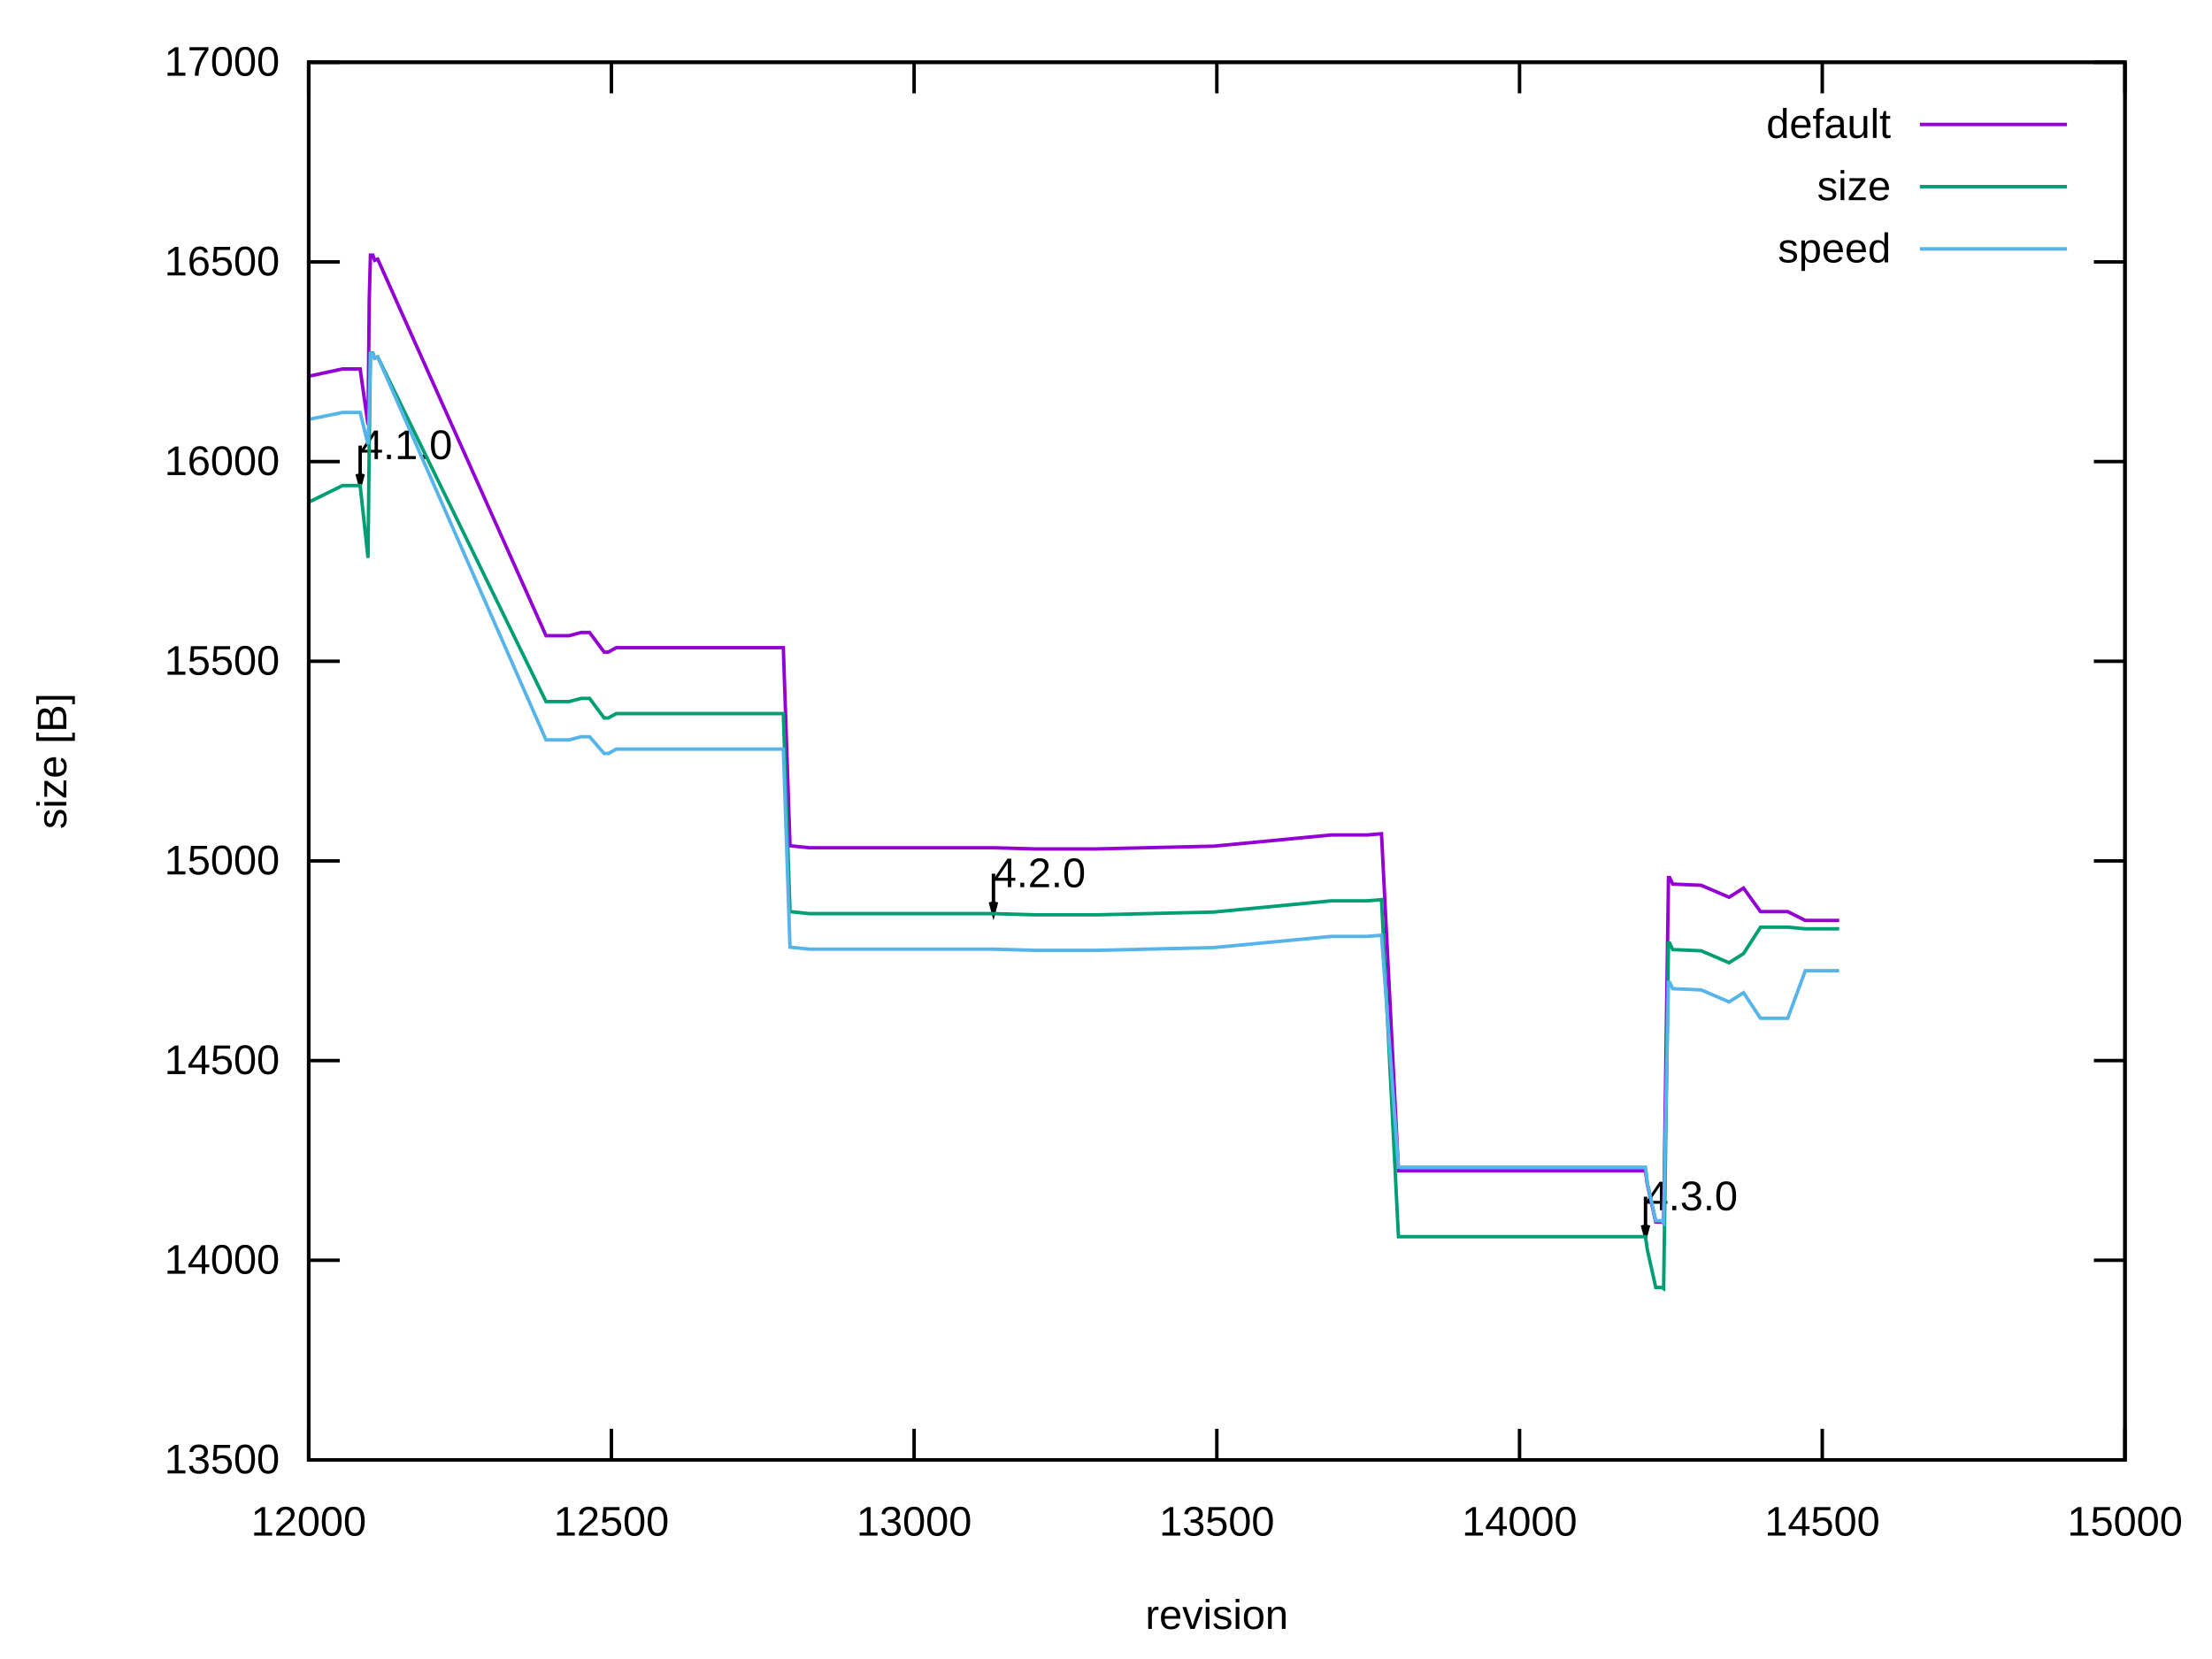
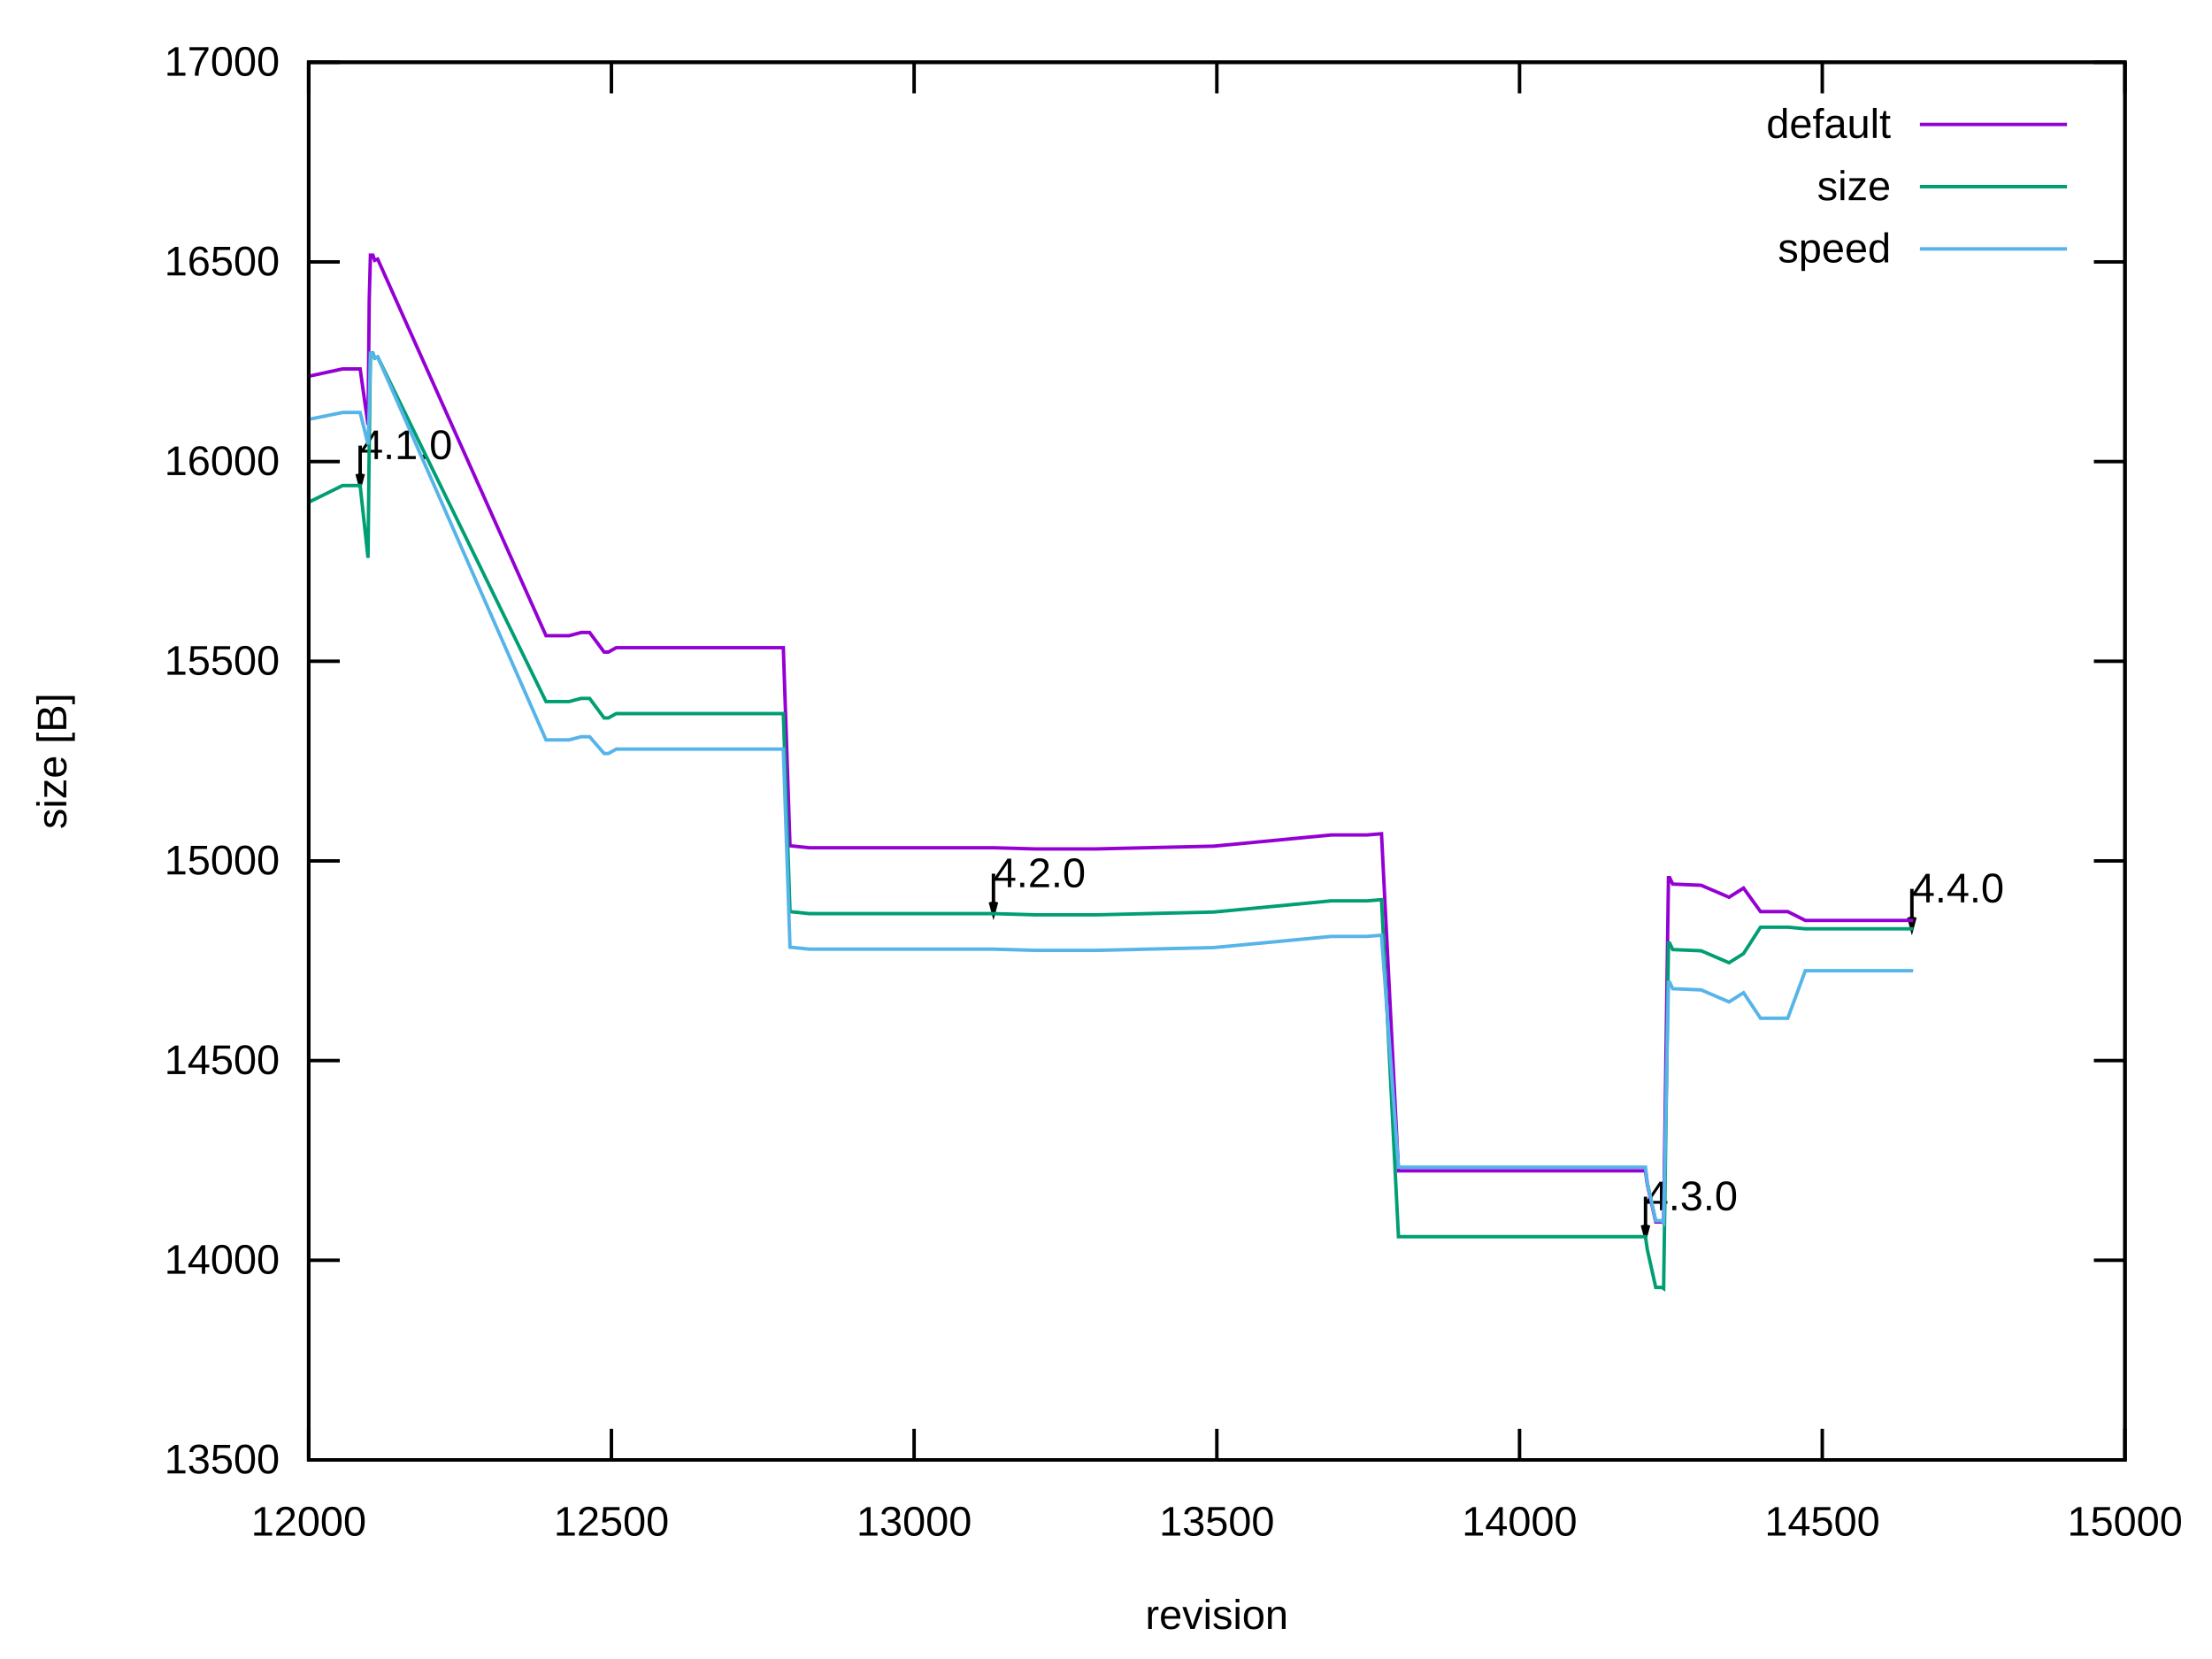
<svg xmlns="http://www.w3.org/2000/svg" xmlns:xlink="http://www.w3.org/1999/xlink" width="640" height="480" viewBox="0 0 640 480">
  <g id="gnuplot_canvas">
    <rect x="0" y="0" width="640" height="480" fill="none" />
    <defs>
      <circle id="gpDot" r="0.5" stroke-width="0.5" stroke="currentColor" />
      <path id="gpPt0" stroke-width="0.222" stroke="currentColor" d="M-1,0 h2 M0,-1 v2" />
      <path id="gpPt1" stroke-width="0.222" stroke="currentColor" d="M-1,-1 L1,1 M1,-1 L-1,1" />
      <path id="gpPt2" stroke-width="0.222" stroke="currentColor" d="M-1,0 L1,0 M0,-1 L0,1 M-1,-1 L1,1 M-1,1 L1,-1" />
      <rect id="gpPt3" stroke-width="0.222" stroke="currentColor" x="-1" y="-1" width="2" height="2" />
      <rect id="gpPt4" stroke-width="0.222" stroke="currentColor" fill="currentColor" x="-1" y="-1" width="2" height="2" />
      <circle id="gpPt5" stroke-width="0.222" stroke="currentColor" cx="0" cy="0" r="1" />
      <use xlink:href="#gpPt5" id="gpPt6" fill="currentColor" stroke="none" />
      <path id="gpPt7" stroke-width="0.222" stroke="currentColor" d="M0,-1.33 L-1.33,0.67 L1.33,0.67 z" />
      <use xlink:href="#gpPt7" id="gpPt8" fill="currentColor" stroke="none" />
      <use xlink:href="#gpPt7" id="gpPt9" stroke="currentColor" transform="rotate(180)" />
      <use xlink:href="#gpPt9" id="gpPt10" fill="currentColor" stroke="none" />
      <use xlink:href="#gpPt3" id="gpPt11" stroke="currentColor" transform="rotate(45)" />
      <use xlink:href="#gpPt11" id="gpPt12" fill="currentColor" stroke="none" />
      <path id="gpPt13" stroke-width="0.222" stroke="currentColor" d="M0,1.330 L1.265,0.411 L0.782,-1.067 L-0.782,-1.076 L-1.265,0.411 z" />
      <use xlink:href="#gpPt13" id="gpPt14" fill="currentColor" stroke="none" />
      <filter id="textbox" filterUnits="objectBoundingBox" x="0" y="0" height="1" width="1">
        <feFlood flood-color="white" flood-opacity="1" result="bgnd" />
        <feComposite in="SourceGraphic" in2="bgnd" operator="atop" />
      </filter>
      <filter id="greybox" filterUnits="objectBoundingBox" x="0" y="0" height="1" width="1">
        <feFlood flood-color="lightgrey" flood-opacity="1" result="grey" />
        <feComposite in="SourceGraphic" in2="grey" operator="atop" />
      </filter>
    </defs>
    <g fill="none" color="white" stroke="currentColor" stroke-width="1.00" stroke-linecap="butt" stroke-linejoin="miter">
</g>
    <g fill="none" color="black" stroke="currentColor" stroke-width="1.00" stroke-linecap="butt" stroke-linejoin="miter">
      <path stroke="black" d="M89.31,422.40 L98.31,422.40 M614.82,422.40 L605.82,422.40  " />
      <g transform="translate(80.92,426.30)" stroke="none" fill="black" font-family="Arial" font-size="12.00" text-anchor="end">
        <text>
          <tspan font-family="Arial"> 13500</tspan>
        </text>
      </g>
    </g>
    <g fill="none" color="black" stroke="currentColor" stroke-width="1.00" stroke-linecap="butt" stroke-linejoin="miter">
      <path stroke="black" d="M89.31,364.63 L98.31,364.63 M614.82,364.63 L605.82,364.63  " />
      <g transform="translate(80.92,368.53)" stroke="none" fill="black" font-family="Arial" font-size="12.00" text-anchor="end">
        <text>
          <tspan font-family="Arial"> 14000</tspan>
        </text>
      </g>
    </g>
    <g fill="none" color="black" stroke="currentColor" stroke-width="1.00" stroke-linecap="butt" stroke-linejoin="miter">
      <path stroke="black" d="M89.31,306.86 L98.31,306.86 M614.82,306.86 L605.82,306.86  " />
      <g transform="translate(80.92,310.76)" stroke="none" fill="black" font-family="Arial" font-size="12.00" text-anchor="end">
        <text>
          <tspan font-family="Arial"> 14500</tspan>
        </text>
      </g>
    </g>
    <g fill="none" color="black" stroke="currentColor" stroke-width="1.00" stroke-linecap="butt" stroke-linejoin="miter">
      <path stroke="black" d="M89.31,249.09 L98.31,249.09 M614.82,249.09 L605.82,249.09  " />
      <g transform="translate(80.92,252.99)" stroke="none" fill="black" font-family="Arial" font-size="12.00" text-anchor="end">
        <text>
          <tspan font-family="Arial"> 15000</tspan>
        </text>
      </g>
    </g>
    <g fill="none" color="black" stroke="currentColor" stroke-width="1.00" stroke-linecap="butt" stroke-linejoin="miter">
      <path stroke="black" d="M89.31,191.32 L98.31,191.32 M614.82,191.32 L605.82,191.32  " />
      <g transform="translate(80.92,195.22)" stroke="none" fill="black" font-family="Arial" font-size="12.00" text-anchor="end">
        <text>
          <tspan font-family="Arial"> 15500</tspan>
        </text>
      </g>
    </g>
    <g fill="none" color="black" stroke="currentColor" stroke-width="1.00" stroke-linecap="butt" stroke-linejoin="miter">
      <path stroke="black" d="M89.31,133.55 L98.31,133.55 M614.82,133.55 L605.82,133.55  " />
      <g transform="translate(80.92,137.45)" stroke="none" fill="black" font-family="Arial" font-size="12.00" text-anchor="end">
        <text>
          <tspan font-family="Arial"> 16000</tspan>
        </text>
      </g>
    </g>
    <g fill="none" color="black" stroke="currentColor" stroke-width="1.00" stroke-linecap="butt" stroke-linejoin="miter">
      <path stroke="black" d="M89.31,75.78 L98.31,75.78 M614.82,75.78 L605.82,75.78  " />
      <g transform="translate(80.92,79.68)" stroke="none" fill="black" font-family="Arial" font-size="12.00" text-anchor="end">
        <text>
          <tspan font-family="Arial"> 16500</tspan>
        </text>
      </g>
    </g>
    <g fill="none" color="black" stroke="currentColor" stroke-width="1.00" stroke-linecap="butt" stroke-linejoin="miter">
      <path stroke="black" d="M89.31,18.01 L98.31,18.01 M614.82,18.01 L605.82,18.01  " />
      <g transform="translate(80.92,21.91)" stroke="none" fill="black" font-family="Arial" font-size="12.00" text-anchor="end">
        <text>
          <tspan font-family="Arial"> 17000</tspan>
        </text>
      </g>
    </g>
    <g fill="none" color="black" stroke="currentColor" stroke-width="1.00" stroke-linecap="butt" stroke-linejoin="miter">
      <path stroke="black" d="M89.31,422.40 L89.31,413.40 M89.31,18.01 L89.31,27.01  " />
      <g transform="translate(89.31,444.30)" stroke="none" fill="black" font-family="Arial" font-size="12.00" text-anchor="middle">
        <text>
          <tspan font-family="Arial"> 12000</tspan>
        </text>
      </g>
    </g>
    <g fill="none" color="black" stroke="currentColor" stroke-width="1.00" stroke-linecap="butt" stroke-linejoin="miter">
      <path stroke="black" d="M176.90,422.40 L176.90,413.40 M176.90,18.01 L176.90,27.01  " />
      <g transform="translate(176.90,444.30)" stroke="none" fill="black" font-family="Arial" font-size="12.00" text-anchor="middle">
        <text>
          <tspan font-family="Arial"> 12500</tspan>
        </text>
      </g>
    </g>
    <g fill="none" color="black" stroke="currentColor" stroke-width="1.00" stroke-linecap="butt" stroke-linejoin="miter">
      <path stroke="black" d="M264.48,422.40 L264.48,413.40 M264.48,18.01 L264.48,27.01  " />
      <g transform="translate(264.48,444.30)" stroke="none" fill="black" font-family="Arial" font-size="12.00" text-anchor="middle">
        <text>
          <tspan font-family="Arial"> 13000</tspan>
        </text>
      </g>
    </g>
    <g fill="none" color="black" stroke="currentColor" stroke-width="1.00" stroke-linecap="butt" stroke-linejoin="miter">
      <path stroke="black" d="M352.07,422.40 L352.07,413.40 M352.07,18.01 L352.07,27.01  " />
      <g transform="translate(352.07,444.30)" stroke="none" fill="black" font-family="Arial" font-size="12.00" text-anchor="middle">
        <text>
          <tspan font-family="Arial"> 13500</tspan>
        </text>
      </g>
    </g>
    <g fill="none" color="black" stroke="currentColor" stroke-width="1.00" stroke-linecap="butt" stroke-linejoin="miter">
      <path stroke="black" d="M439.65,422.40 L439.65,413.40 M439.65,18.01 L439.65,27.01  " />
      <g transform="translate(439.65,444.30)" stroke="none" fill="black" font-family="Arial" font-size="12.00" text-anchor="middle">
        <text>
          <tspan font-family="Arial"> 14000</tspan>
        </text>
      </g>
    </g>
    <g fill="none" color="black" stroke="currentColor" stroke-width="1.00" stroke-linecap="butt" stroke-linejoin="miter">
      <path stroke="black" d="M527.24,422.40 L527.24,413.40 M527.24,18.01 L527.24,27.01  " />
      <g transform="translate(527.24,444.30)" stroke="none" fill="black" font-family="Arial" font-size="12.00" text-anchor="middle">
        <text>
          <tspan font-family="Arial"> 14500</tspan>
        </text>
      </g>
    </g>
    <g fill="none" color="black" stroke="currentColor" stroke-width="1.00" stroke-linecap="butt" stroke-linejoin="miter">
      <path stroke="black" d="M614.82,422.40 L614.82,413.40 M614.82,18.01 L614.82,27.01  " />
      <g transform="translate(614.82,444.30)" stroke="none" fill="black" font-family="Arial" font-size="12.00" text-anchor="middle">
        <text>
          <tspan font-family="Arial"> 15000</tspan>
        </text>
      </g>
    </g>
    <g fill="none" color="black" stroke="currentColor" stroke-width="1.00" stroke-linecap="butt" stroke-linejoin="miter">
</g>
    <g fill="none" color="black" stroke="currentColor" stroke-width="1.00" stroke-linecap="butt" stroke-linejoin="miter">
      <path stroke="black" d="M89.31,18.01 L89.31,422.40 L614.82,422.40 L614.82,18.01 L89.31,18.01 Z  " />
      <g transform="translate(104.20,132.83)" stroke="none" fill="black" font-family="Arial" font-size="12.00" text-anchor="start">
        <text>
          <tspan font-family="Arial">4.1.0</tspan>
        </text>
      </g>
      <g transform="translate(287.43,256.69)" stroke="none" fill="black" font-family="Arial" font-size="12.00" text-anchor="start">
        <text>
          <tspan font-family="Arial">4.2.0</tspan>
        </text>
      </g>
      <g transform="translate(476.09,350.16)" stroke="none" fill="black" font-family="Arial" font-size="12.00" text-anchor="start">
        <text>
          <tspan font-family="Arial">4.3.0</tspan>
        </text>
      </g>
-       <path stroke="black" d="M103.32,137.13 L104.21,140.47 L105.10,137.13 M104.21,128.92 L104.21,140.47 M286.55,260.99 L287.44,264.33 L288.33,260.99   M287.44,252.78 L287.44,264.33 M475.21,354.46 L476.10,357.80 L476.99,354.46 M476.10,346.25 L476.10,357.80  " />
+       <g transform="translate(553.16,261.08)" stroke="none" fill="black" font-family="Arial" font-size="12.00" text-anchor="start">
+         <text>
+           <tspan font-family="Arial">4.4.0</tspan>
+         </text>
+       </g>
+       <path stroke="black" d="M103.32,137.13 L104.21,140.47 L105.10,137.13 M104.21,128.92 L104.21,140.47 M286.55,260.99 L287.44,264.33 L288.33,260.99   M287.44,252.78 L287.44,264.33 M475.21,354.46 L476.10,357.80 L476.99,354.46 M476.10,346.25 L476.10,357.80 M552.28,265.38   L553.17,268.72 L554.06,265.38 M553.17,257.17 L553.17,268.72  " />
    </g>
    <g fill="none" color="black" stroke="currentColor" stroke-width="1.00" stroke-linecap="butt" stroke-linejoin="miter">
      <g transform="translate(19.18,220.21) rotate(270)" stroke="none" fill="black" font-family="Arial" font-size="12.00" text-anchor="middle">
        <text>
          <tspan font-family="Arial">size [B]</tspan>
        </text>
      </g>
    </g>
    <g fill="none" color="black" stroke="currentColor" stroke-width="1.00" stroke-linecap="butt" stroke-linejoin="miter">
      <g transform="translate(352.06,471.30)" stroke="none" fill="black" font-family="Arial" font-size="12.00" text-anchor="middle">
        <text>
          <tspan font-family="Arial">revision</tspan>
        </text>
      </g>
    </g>
    <g fill="none" color="black" stroke="currentColor" stroke-width="1.00" stroke-linecap="butt" stroke-linejoin="miter">
</g>
    <g id="gnuplot_plot_1">
      <g fill="none" color="black" stroke="currentColor" stroke-width="1.00" stroke-linecap="butt" stroke-linejoin="miter">
        <g transform="translate(547.09,39.91)" stroke="none" fill="black" font-family="Arial" font-size="12.00" text-anchor="end">
          <text>
            <tspan font-family="Arial">default</tspan>
          </text>
        </g>
      </g>
      <g fill="none" color="black" stroke="currentColor" stroke-width="1.00" stroke-linecap="butt" stroke-linejoin="miter">
-         <path stroke="rgb(148,   0, 211)" d="M555.48,36.01 L598.04,36.01 M89.49,108.82 L99.12,106.74 L104.20,106.74 L106.48,122.92 L106.83,86.76 L107.18,73.82   L107.88,73.82 L108.40,75.32 L109.28,74.97 L157.98,183.93 L162.01,183.93 L164.63,183.93 L168.14,183.00 L170.59,183.00   L174.79,188.66 L176.02,188.66 L178.30,187.39 L201.77,187.39 L207.20,187.39 L210.00,187.39 L210.53,187.39 L219.99,187.39   L226.64,187.39 L228.57,244.70 L234.18,245.28 L240.31,245.28 L242.58,245.28 L245.39,245.28 L246.96,245.28 L259.05,245.28   L287.43,245.28 L299.51,245.62 L317.03,245.62 L351.19,244.82 L385.17,241.58 L386.92,241.58 L388.68,241.58 L395.51,241.58   L399.71,241.23 L404.62,338.75 L422.13,338.75 L439.65,338.75 L471.88,338.75 L476.09,338.75 L476.61,342.56 L479.06,353.54   L480.81,353.54 L481.34,353.88 L482.74,253.94 L483.09,253.94 L483.97,255.79 L492.20,256.14 L500.26,259.60 L504.46,256.95   L509.37,263.76 L510.59,263.76 L517.25,263.76 L522.33,266.31 L528.99,266.31 L532.14,266.31  " />
+         <path stroke="rgb(148,   0, 211)" d="M555.48,36.01 L598.04,36.01 M89.49,108.82 L99.12,106.74 L104.20,106.74 L106.48,122.92 L106.83,86.76 L107.18,73.82   L107.88,73.82 L108.40,75.32 L109.28,74.97 L157.98,183.93 L162.01,183.93 L164.63,183.93 L168.14,183.00 L170.59,183.00   L174.79,188.66 L176.02,188.66 L178.30,187.39 L201.77,187.39 L207.20,187.39 L210.00,187.39 L210.53,187.39 L219.99,187.39   L226.64,187.39 L228.57,244.70 L234.18,245.28 L240.31,245.28 L242.58,245.28 L245.39,245.28 L246.96,245.28 L259.05,245.28   L287.43,245.28 L299.51,245.62 L317.03,245.62 L351.19,244.82 L385.17,241.58 L386.92,241.58 L388.68,241.58 L395.51,241.58   L399.71,241.23 L404.62,338.75 L422.13,338.75 L439.65,338.75 L471.88,338.75 L476.09,338.75 L476.61,342.56 L479.06,353.54   L480.81,353.54 L481.34,353.88 L482.74,253.94 L483.09,253.94 L483.97,255.79 L492.20,256.14 L500.26,259.60 L504.46,256.95   L509.37,263.76 L510.59,263.76 L517.25,263.76 L522.33,266.31 L528.99,266.31 L532.14,266.31 L553.16,266.31 L553.51,266.42    " />
      </g>
    </g>
    <g id="gnuplot_plot_2">
      <g fill="none" color="black" stroke="currentColor" stroke-width="1.00" stroke-linecap="butt" stroke-linejoin="miter">
        <g transform="translate(547.09,57.91)" stroke="none" fill="black" font-family="Arial" font-size="12.00" text-anchor="end">
          <text>
            <tspan font-family="Arial">size</tspan>
          </text>
        </g>
      </g>
      <g fill="none" color="black" stroke="currentColor" stroke-width="1.00" stroke-linecap="butt" stroke-linejoin="miter">
-         <path stroke="rgb(  0, 158, 115)" d="M555.48,54.01 L598.04,54.01 M89.49,145.22 L99.12,140.48 L104.20,140.48 L106.48,161.40 L106.83,128.70 L107.18,102.12   L107.88,102.12 L108.40,103.63 L109.28,103.28 L157.98,202.99 L162.01,202.99 L164.63,202.99 L168.14,202.07 L170.59,202.07   L174.79,207.73 L176.02,207.73 L178.30,206.46 L201.77,206.46 L207.20,206.46 L210.00,206.46 L210.53,206.46 L219.99,206.46   L226.64,206.46 L228.57,263.76 L234.18,264.34 L240.31,264.34 L242.58,264.34 L245.39,264.34 L246.96,264.34 L259.05,264.34   L287.43,264.34 L299.51,264.69 L317.03,264.69 L351.19,263.88 L385.17,260.64 L386.92,260.64 L388.68,260.64 L395.51,260.64   L399.71,260.30 L404.62,357.81 L422.13,357.81 L439.65,357.81 L471.88,357.81 L476.09,357.81 L476.61,361.51 L479.06,372.49   L480.81,372.49 L481.34,372.83 L482.74,272.89 L483.09,272.89 L483.97,274.74 L492.20,275.09 L500.26,278.55 L504.46,275.90   L509.37,268.27 L510.59,268.27 L517.25,268.27 L522.33,268.73 L528.99,268.73 L532.14,268.73  " />
+         <path stroke="rgb(  0, 158, 115)" d="M555.48,54.01 L598.04,54.01 M89.49,145.22 L99.12,140.48 L104.20,140.48 L106.48,161.40 L106.83,128.70 L107.18,102.12   L107.88,102.12 L108.40,103.63 L109.28,103.28 L157.98,202.99 L162.01,202.99 L164.63,202.99 L168.14,202.07 L170.59,202.07   L174.79,207.73 L176.02,207.73 L178.30,206.46 L201.77,206.46 L207.20,206.46 L210.00,206.46 L210.53,206.46 L219.99,206.46   L226.64,206.46 L228.57,263.76 L234.18,264.34 L240.31,264.34 L242.58,264.34 L245.39,264.34 L246.96,264.34 L259.05,264.34   L287.43,264.34 L299.51,264.69 L317.03,264.69 L351.19,263.88 L385.17,260.64 L386.92,260.64 L388.68,260.64 L395.51,260.64   L399.71,260.30 L404.62,357.81 L422.13,357.81 L439.65,357.81 L471.88,357.81 L476.09,357.81 L476.61,361.51 L479.06,372.49   L480.81,372.49 L481.34,372.83 L482.74,272.89 L483.09,272.89 L483.97,274.74 L492.20,275.09 L500.26,278.55 L504.46,275.90   L509.37,268.27 L510.59,268.27 L517.25,268.27 L522.33,268.73 L528.99,268.73 L532.14,268.73 L553.16,268.73 L553.51,268.85    " />
      </g>
    </g>
    <g id="gnuplot_plot_3">
      <g fill="none" color="black" stroke="currentColor" stroke-width="1.00" stroke-linecap="butt" stroke-linejoin="miter">
        <g transform="translate(547.09,75.91)" stroke="none" fill="black" font-family="Arial" font-size="12.00" text-anchor="end">
          <text>
            <tspan font-family="Arial">speed</tspan>
          </text>
        </g>
      </g>
      <g fill="none" color="black" stroke="currentColor" stroke-width="1.00" stroke-linecap="butt" stroke-linejoin="miter">
-         <path stroke="rgb( 86, 180, 233)" d="M555.48,72.01 L598.04,72.01 M89.49,121.30 L99.12,119.34 L104.20,119.34 L106.48,128.58 L106.83,118.41 L107.18,102.24   L107.88,102.24 L108.40,103.63 L109.28,103.28 L157.98,214.08 L162.01,214.08 L164.63,214.08 L168.14,213.16 L170.59,213.16   L174.79,218.01 L176.02,218.01 L178.30,216.74 L201.77,216.74 L207.20,216.74 L210.00,216.74 L210.53,216.74 L219.99,216.74   L226.64,216.74 L228.57,274.05 L234.18,274.62 L240.31,274.62 L242.58,274.62 L245.39,274.62 L246.96,274.62 L259.05,274.62   L287.43,274.62 L299.51,274.97 L317.03,274.97 L351.19,274.16 L385.17,270.93 L386.92,270.93 L388.68,270.93 L395.51,270.93   L399.71,270.58 L404.62,337.71 L422.13,337.71 L439.65,337.71 L471.88,337.71 L476.09,337.71 L476.61,342.22 L479.06,353.19   L480.81,353.19 L481.34,353.77 L482.74,284.21 L483.09,284.21 L483.97,286.06 L492.20,286.41 L500.26,289.88 L504.46,287.22   L509.37,294.61 L510.59,294.61 L517.25,294.61 L522.33,280.86 L528.99,280.86 L532.14,280.86  " />
+         <path stroke="rgb( 86, 180, 233)" d="M555.48,72.01 L598.04,72.01 M89.49,121.30 L99.12,119.34 L104.20,119.34 L106.48,128.58 L106.83,118.41 L107.18,102.24   L107.88,102.24 L108.40,103.63 L109.28,103.28 L157.98,214.08 L162.01,214.08 L164.63,214.08 L168.14,213.16 L170.59,213.16   L174.79,218.01 L176.02,218.01 L178.30,216.74 L201.77,216.74 L207.20,216.74 L210.00,216.74 L210.53,216.74 L219.99,216.74   L226.64,216.74 L228.57,274.05 L234.18,274.62 L240.31,274.62 L242.58,274.62 L245.39,274.62 L246.96,274.62 L259.05,274.62   L287.43,274.62 L299.51,274.97 L317.03,274.97 L351.19,274.16 L385.17,270.93 L386.92,270.93 L388.68,270.93 L395.51,270.93   L399.71,270.58 L404.62,337.71 L422.13,337.71 L439.65,337.71 L471.88,337.71 L476.09,337.71 L476.61,342.22 L479.06,353.19   L480.81,353.19 L481.34,353.77 L482.74,284.21 L483.09,284.21 L483.97,286.06 L492.20,286.41 L500.26,289.88 L504.46,287.22   L509.37,294.61 L510.59,294.61 L517.25,294.61 L522.33,280.86 L528.99,280.86 L532.14,280.86 L553.16,280.86 L553.51,280.98    " />
      </g>
    </g>
    <g fill="none" color="white" stroke="rgb( 86, 180, 233)" stroke-width="2.00" stroke-linecap="butt" stroke-linejoin="miter">
</g>
    <g fill="none" color="black" stroke="currentColor" stroke-width="2.00" stroke-linecap="butt" stroke-linejoin="miter">
</g>
    <g fill="none" color="black" stroke="black" stroke-width="1.00" stroke-linecap="butt" stroke-linejoin="miter">
</g>
    <g fill="none" color="black" stroke="currentColor" stroke-width="1.00" stroke-linecap="butt" stroke-linejoin="miter">
      <path stroke="black" d="M89.31,18.01 L89.31,422.40 L614.82,422.40 L614.82,18.01 L89.31,18.01 Z  " />
    </g>
    <g fill="none" color="black" stroke="currentColor" stroke-width="1.00" stroke-linecap="butt" stroke-linejoin="miter">
</g>
  </g>
</svg>
